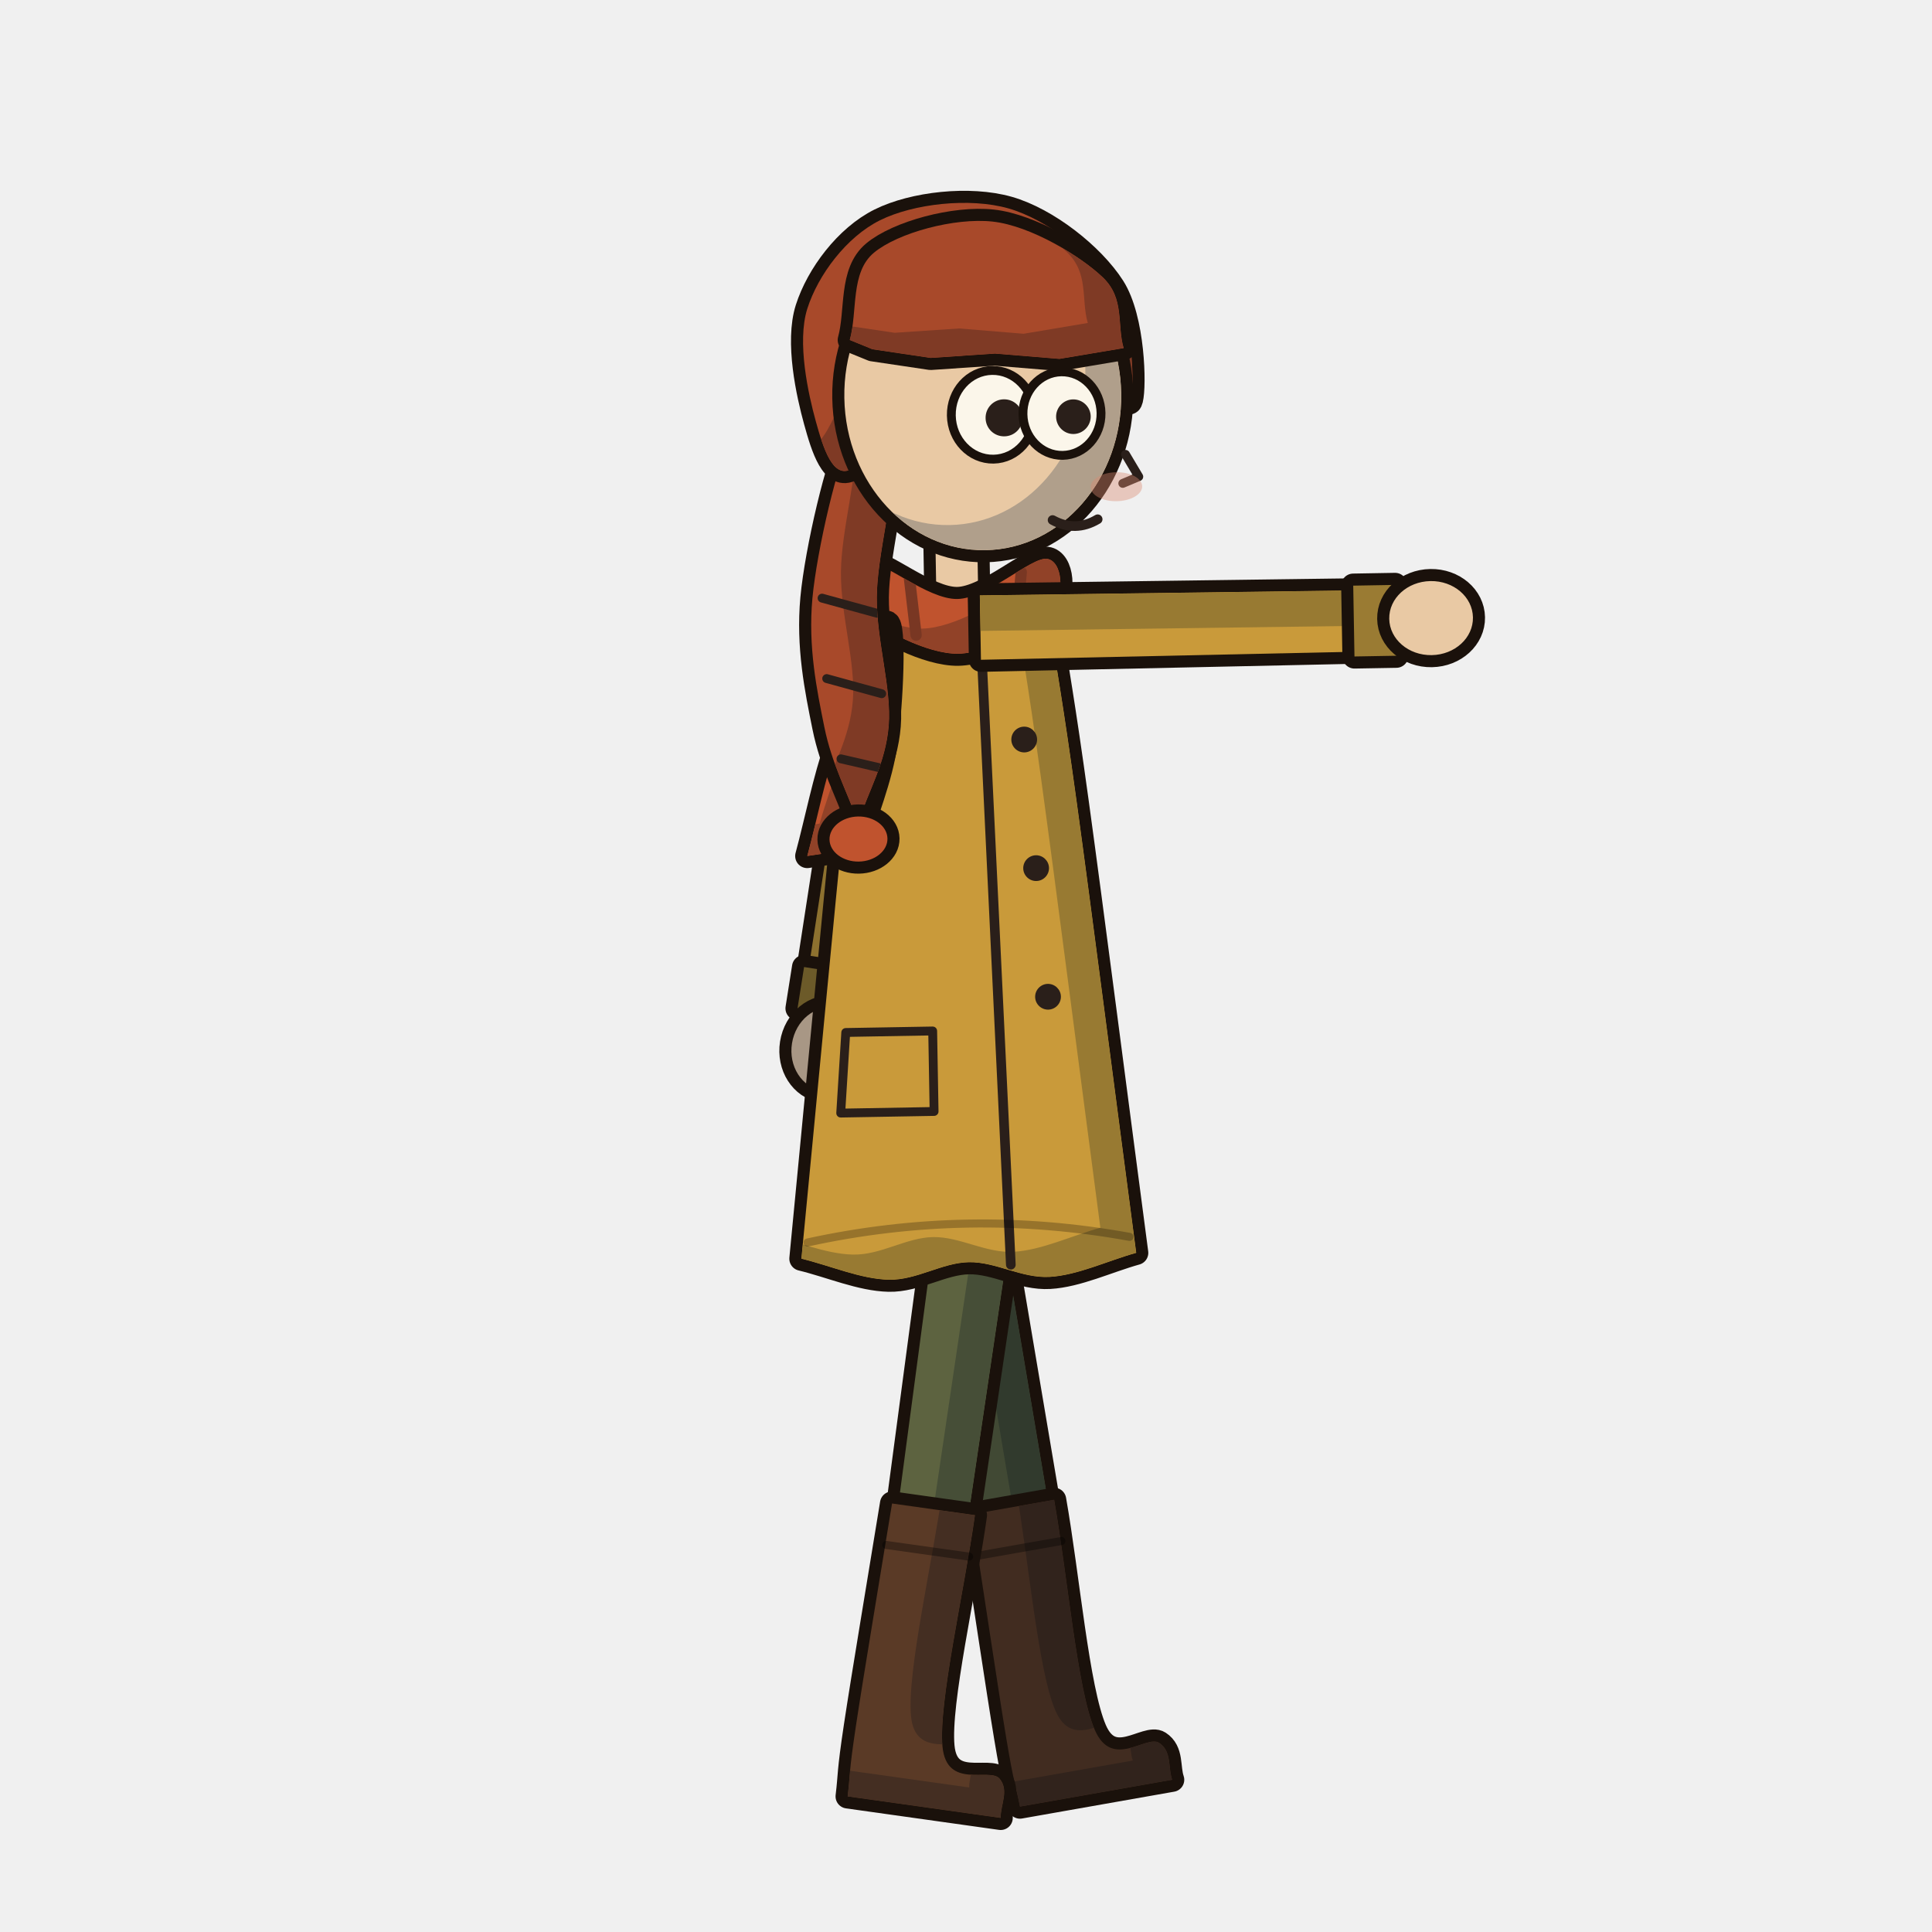
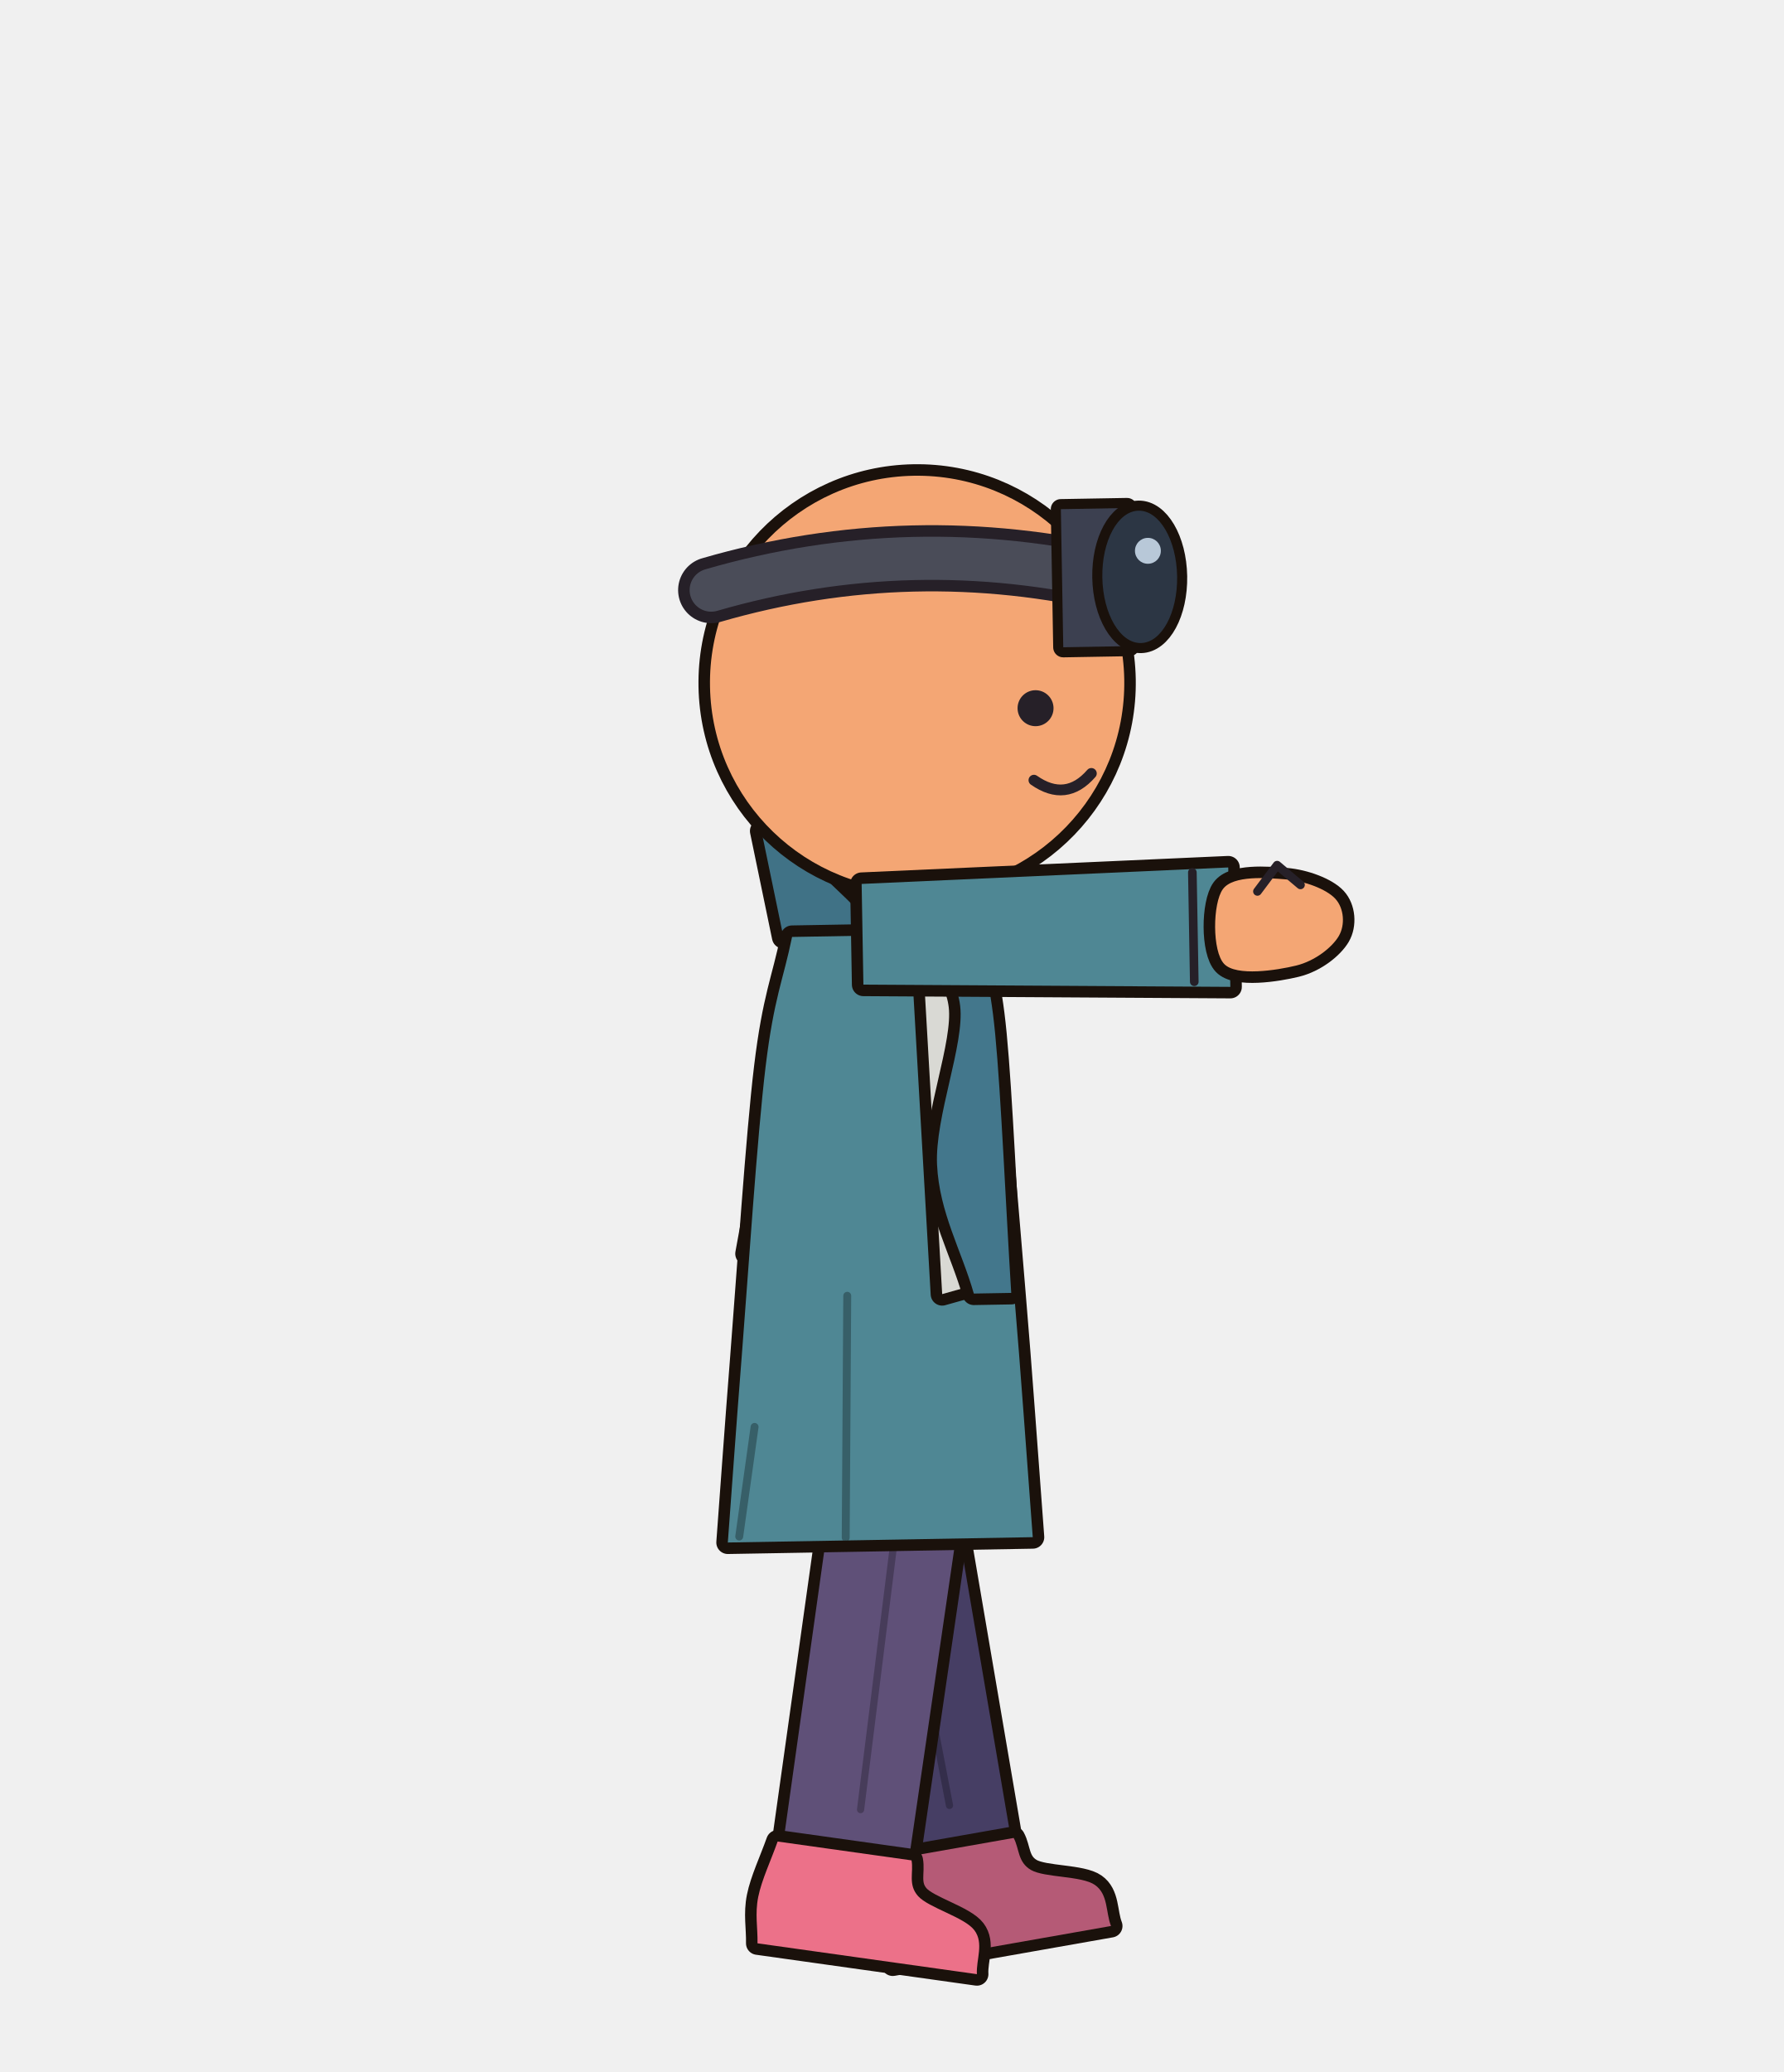
- <svg xmlns="http://www.w3.org/2000/svg" width="120" height="120" viewBox="-60 -112 120 120">
-   <g transform="translate(0 -44) rotate(-1)">
-     <g transform="translate(-4 -29) rotate(10)">
-       <path d="M-2 -1.6L2 -1.6L1.9 23L-1.9 23Z" fill="#1a110b" stroke="#1a110b" stroke-width="1.5" stroke-linejoin="round" />
-       <path d="M-2 -1.6L2 -1.6L1.9 23L-1.9 23Z" fill="#8d712f" />
-       <clipPath id="c1134">
-         <path d="M-2 -1.6L2 -1.6L1.9 23L-1.9 23Z" />
-       </clipPath>
-       <g clip-path="url(#c1134)">
-         <mask id="m1134" maskUnits="userSpaceOnUse" x="-600" y="-600" width="1200" height="1200">
-           <rect x="-600" y="-600" width="1200" height="1200" fill="#fff" />
-           <path d="M-2 -1.6L2 -1.6L1.9 23L-1.9 23Z" fill="#000" transform="translate(-2.2 -1.6)" />
-         </mask>
-         <g mask="url(#m1134)">
-           <rect x="-600" y="-600" width="1200" height="1200" fill="#6b5929" />
-         </g>
-       </g>
-       <path d="M-2.2 21.6L2.2 21.6L2.2 24.2L-2.2 24.2Z" fill="#1a110b" stroke="#1a110b" stroke-width="1.5" stroke-linejoin="round" />
-       <path d="M-2.2 21.6L2.2 21.6L2.2 24.2L-2.2 24.2Z" fill="#6c5a29" />
-       <path d="M-2.2 26.4C-2.2 24.96 -1.17 23.8 0.1 23.8C1.37 23.8 2.4 24.96 2.4 26.4C2.4 27.84 1.37 29 0.1 29C-1.17 29 -2.2 27.84 -2.2 26.4Z" fill="#1a110b" stroke="#1a110b" stroke-width="1.5" stroke-linejoin="round" />
-       <path d="M-2.2 26.4C-2.2 24.96 -1.17 23.8 0.1 23.8C1.37 23.8 2.4 24.96 2.4 26.4C2.4 27.84 1.37 29 0.1 29C-1.17 29 -2.2 27.84 -2.2 26.4Z" fill="#a89785" />
+ <svg xmlns="http://www.w3.org/2000/svg" width="124" height="144" viewBox="-62 -136 124 144">
+   <g transform="translate(0 -40) rotate(-1)">
+     <g transform="translate(-2 -31) rotate(10)">
+       <path d="M-3.4 -2.5L3.6 -2.5L4.3 23L-4 23Z" fill="#1a110b" stroke="#1a110b" stroke-width="1.6" stroke-linejoin="round" />
+       <path d="M-3.4 -2.5L3.6 -2.5L4.3 23L-4 23Z" fill="#3c6b7e" />
+       <path d="M-3.6 20.5L4 20.5" fill="none" stroke="#262028" stroke-width="0.6" stroke-opacity="1" stroke-linecap="round" stroke-linejoin="round" />
+       <path d="M-2.4 22.6C-1.5 21.77 1.83 21.87 2.8 22.6C3.77 23.33 3.53 25.7 3.4 27C3.27 28.3 2.67 29.8 2 30.4C1.33 31 0.17 31.07 -0.6 30.6C-1.37 30.13 -2.3 28.93 -2.6 27.6C-2.9 26.27 -3.3 23.43 -2.4 22.6Z" fill="#1a110b" stroke="#1a110b" stroke-width="1.6" stroke-linejoin="round" />
+       <path d="M-2.4 22.6C-1.5 21.77 1.83 21.87 2.8 22.6C3.77 23.33 3.53 25.7 3.4 27C3.27 28.3 2.67 29.8 2 30.4C1.33 31 0.17 31.07 -0.6 30.6C-1.37 30.13 -2.3 28.93 -2.6 27.6C-2.9 26.27 -3.3 23.43 -2.4 22.6Z" fill="#c18967" />
+       <path d="M2.6 25L4.4 26.4L3 28" fill="none" stroke="#262028" stroke-width="0.6" stroke-opacity="1" stroke-linecap="round" stroke-linejoin="round" />
    </g>
  </g>
-   <g transform="translate(-1.6 -44) rotate(-10) scale(1 1)">
-     <path d="M-2.4 -1L2.4 -1L2.1 40L-2.1 40Z" fill="#1a110b" stroke="#1a110b" stroke-width="1.5" stroke-linejoin="round" />
-     <path d="M-2.4 -1L2.4 -1L2.1 40L-2.1 40Z" fill="#414934" />
-     <clipPath id="c1137">
-       <path d="M-2.4 -1L2.4 -1L2.1 40L-2.1 40Z" />
+   <g transform="translate(-1.6 -40) rotate(-10) scale(1 1)">
+     <path d="M-4.6 -2L4.4 -2L4.2 34.5L-4.6 34.5Z" fill="#1a110b" stroke="#1a110b" stroke-width="1.6" stroke-linejoin="round" />
+     <path d="M-4.6 -2L4.4 -2L4.2 34.5L-4.6 34.5Z" fill="#463e64" />
+     <path d="M0 4L0.4 30" fill="none" stroke="#000" stroke-width="0.5" stroke-opacity="0.25" stroke-linecap="round" stroke-linejoin="round" />
+     <path d="M-5 33C-1.87 33 1.27 33 4.4 33C4.67 33.8 4.37 34.7 5.2 35.4C6.03 36.1 8.6 36.4 9.4 37.2C10.2 38 9.8 39.2 10 40.2C4.87 40.2 -0.27 40.2 -5.4 40.2C-5.53 39.13 -5.87 38.2 -5.8 37C-5.73 35.8 -5.27 34.33 -5 33Z" fill="#1a110b" stroke="#1a110b" stroke-width="1.6" stroke-linejoin="round" />
+     <path d="M-5 33C-1.87 33 1.27 33 4.4 33C4.67 33.8 4.37 34.7 5.2 35.4C6.03 36.1 8.6 36.4 9.4 37.2C10.2 38 9.8 39.2 10 40.2C4.87 40.2 -0.27 40.2 -5.4 40.2C-5.53 39.13 -5.87 38.2 -5.8 37C-5.73 35.8 -5.27 34.33 -5 33Z" fill="#b55a76" />
+   </g>
+   <g transform="translate(1.6 -40) rotate(8) scale(1 1)">
+     <path d="M-4.6 -2L4.4 -2L4.2 34.5L-4.6 34.5Z" fill="#1a110b" stroke="#1a110b" stroke-width="1.6" stroke-linejoin="round" />
+     <path d="M-4.6 -2L4.4 -2L4.2 34.5L-4.6 34.5Z" fill="#5f5078" />
+     <path d="M0 4L0.4 30" fill="none" stroke="#000" stroke-width="0.5" stroke-opacity="0.25" stroke-linecap="round" stroke-linejoin="round" />
+     <path d="M-5 33C-1.87 33 1.27 33 4.4 33C4.67 33.8 4.37 34.7 5.2 35.4C6.03 36.1 8.6 36.4 9.4 37.2C10.2 38 9.8 39.2 10 40.2C4.87 40.2 -0.27 40.2 -5.4 40.2C-5.53 39.13 -5.87 38.2 -5.8 37C-5.73 35.8 -5.27 34.33 -5 33Z" fill="#1a110b" stroke="#1a110b" stroke-width="1.6" stroke-linejoin="round" />
+     <path d="M-5 33C-1.87 33 1.27 33 4.4 33C4.67 33.8 4.37 34.7 5.2 35.4C6.03 36.1 8.6 36.4 9.4 37.2C10.2 38 9.8 39.2 10 40.2C4.87 40.2 -0.27 40.2 -5.4 40.2C-5.53 39.13 -5.87 38.2 -5.8 37C-5.73 35.8 -5.27 34.33 -5 33Z" fill="#ec7189" />
+   </g>
+   <g transform="translate(0 -40) rotate(-1)">
+     <path d="M-2.4 -35L2.6 -35L2.6 -29L-2.4 -29Z" fill="#1a110b" stroke="#1a110b" stroke-width="1.6" stroke-linejoin="round" />
+     <path d="M-2.4 -35L2.6 -35L2.6 -29L-2.4 -29Z" fill="#f4a674" />
+     <path d="M-7 -31C-7.47 -33.47 -7.93 -35.93 -8.4 -38.4C-6.8 -37.13 -4.83 -35.83 -3.6 -34.6C-2.37 -33.37 -0.43 -31.6 -1 -31C-1.57 -30.4 -5 -31 -7 -31Z" fill="#1a110b" stroke="#1a110b" stroke-width="1.6" stroke-linejoin="round" />
+     <path d="M-7 -31C-7.47 -33.47 -7.93 -35.93 -8.4 -38.4C-6.8 -37.13 -4.83 -35.83 -3.6 -34.6C-2.37 -33.37 -0.43 -31.6 -1 -31C-1.57 -30.4 -5 -31 -7 -31Z" fill="#407286" />
+     <path d="M-6.4 -31C-7.07 -28 -7.73 -26.83 -8.4 -22C-9.07 -17.17 -9.87 -7.5 -10.4 -2C-10.93 3.5 -11.2 6.67 -11.6 11C-4.53 11 2.53 11 9.6 11C9.27 5.33 8.97 -0.5 8.6 -6C8.23 -11.5 7.87 -17.83 7.4 -22C6.93 -26.17 6.33 -28 5.8 -31C1.73 -31 -2.33 -31 -6.4 -31Z" fill="#1a110b" stroke="#1a110b" stroke-width="1.6" stroke-linejoin="round" />
+     <path d="M-6.4 -31C-7.07 -28 -7.73 -26.83 -8.4 -22C-9.07 -17.17 -9.87 -7.5 -10.4 -2C-10.93 3.5 -11.2 6.67 -11.6 11C-4.53 11 2.53 11 9.6 11C9.27 5.33 8.97 -0.5 8.6 -6C8.23 -11.5 7.87 -17.83 7.4 -22C6.93 -26.17 6.33 -28 5.8 -31C1.73 -31 -2.33 -31 -6.4 -31Z" fill="#4f8794" />
+     <clipPath id="c926">
+       <path d="M-6.4 -31C-7.07 -28 -7.73 -26.83 -8.4 -22C-9.07 -17.17 -9.87 -7.5 -10.4 -2C-10.93 3.5 -11.2 6.67 -11.6 11C-4.53 11 2.53 11 9.6 11C9.27 5.33 8.97 -0.5 8.6 -6C8.23 -11.5 7.87 -17.83 7.4 -22C6.93 -26.17 6.33 -28 5.8 -31C1.73 -31 -2.33 -31 -6.4 -31Z" />
    </clipPath>
-     <g clip-path="url(#c1137)">
-       <mask id="m1137" maskUnits="userSpaceOnUse" x="-600" y="-600" width="1200" height="1200">
-         <rect x="-600" y="-600" width="1200" height="1200" fill="#fff" />
-         <path d="M-2.4 -1L2.4 -1L2.1 40L-2.1 40Z" fill="#000" transform="translate(-2.2 -1.6)" />
-       </mask>
-       <g mask="url(#m1137)">
-         <rect x="-600" y="-600" width="1200" height="1200" fill="#313a2d" />
-       </g>
+     <g clip-path="url(#c926)">
+       <path d="M-9.6 3L-10.8 10.6M-3 -6L-3.4 10.8" fill="none" stroke="#000" stroke-width="0.55" stroke-opacity="0.3" stroke-linecap="round" stroke-linejoin="round" />
    </g>
-     <path d="M-2.6 26C-0.87 26 0.87 26 2.6 26C2.6 30.83 1.97 37.83 2.6 40.5C3.23 43.17 5.7 41.35 6.4 42C7.1 42.65 6.67 43.6 6.8 44.4C3.6 44.4 0.4 44.4 -2.8 44.4C-2.83 42.93 -2.93 43.07 -2.9 40C-2.87 36.93 -2.7 30.67 -2.6 26Z" fill="#1a110b" stroke="#1a110b" stroke-width="1.5" stroke-linejoin="round" />
-     <path d="M-2.6 26C-0.87 26 0.87 26 2.6 26C2.6 30.83 1.97 37.83 2.6 40.5C3.23 43.17 5.7 41.35 6.4 42C7.1 42.65 6.67 43.6 6.8 44.4C3.6 44.4 0.4 44.4 -2.8 44.4C-2.83 42.93 -2.93 43.07 -2.9 40C-2.87 36.93 -2.7 30.67 -2.6 26Z" fill="#412c20" />
-     <clipPath id="c1138">
-       <path d="M-2.6 26C-0.87 26 0.87 26 2.6 26C2.6 30.83 1.97 37.83 2.6 40.5C3.23 43.17 5.7 41.35 6.4 42C7.1 42.65 6.67 43.6 6.8 44.4C3.6 44.4 0.4 44.4 -2.8 44.4C-2.83 42.93 -2.93 43.07 -2.9 40C-2.87 36.93 -2.7 30.67 -2.6 26Z" />
-     </clipPath>
-     <g clip-path="url(#c1138)">
-       <mask id="m1138" maskUnits="userSpaceOnUse" x="-600" y="-600" width="1200" height="1200">
-         <rect x="-600" y="-600" width="1200" height="1200" fill="#fff" />
-         <path d="M-2.6 26C-0.87 26 0.87 26 2.6 26C2.6 30.83 1.97 37.83 2.6 40.5C3.23 43.17 5.7 41.35 6.4 42C7.1 42.65 6.67 43.6 6.8 44.4C3.6 44.4 0.4 44.4 -2.8 44.4C-2.83 42.93 -2.93 43.07 -2.9 40C-2.87 36.93 -2.7 30.67 -2.6 26Z" fill="#000" transform="translate(-2.2 -1.6)" />
-       </mask>
-       <g mask="url(#m1138)">
-         <rect x="-600" y="-600" width="1200" height="1200" fill="#31231c" />
-       </g>
-     </g>
-     <path d="M-2.6 28.6L2.6 28.6" fill="none" stroke="#000" stroke-width="0.5" stroke-opacity="0.35" stroke-linecap="round" stroke-linejoin="round" />
-   </g>
-   <g transform="translate(1.6 -44) rotate(8) scale(1 1)">
-     <path d="M-2.4 -1L2.4 -1L2.1 40L-2.1 40Z" fill="#1a110b" stroke="#1a110b" stroke-width="1.5" stroke-linejoin="round" />
-     <path d="M-2.4 -1L2.4 -1L2.1 40L-2.1 40Z" fill="#5d6340" />
-     <clipPath id="c1139">
-       <path d="M-2.4 -1L2.4 -1L2.1 40L-2.1 40Z" />
-     </clipPath>
-     <g clip-path="url(#c1139)">
-       <mask id="m1139" maskUnits="userSpaceOnUse" x="-600" y="-600" width="1200" height="1200">
-         <rect x="-600" y="-600" width="1200" height="1200" fill="#fff" />
-         <path d="M-2.4 -1L2.4 -1L2.1 40L-2.1 40Z" fill="#000" transform="translate(-2.2 -1.6)" />
-       </mask>
-       <g mask="url(#m1139)">
-         <rect x="-600" y="-600" width="1200" height="1200" fill="#464e37" />
-       </g>
-     </g>
-     <path d="M-2.6 26C-0.87 26 0.87 26 2.6 26C2.6 30.83 1.97 37.83 2.6 40.5C3.23 43.17 5.7 41.35 6.4 42C7.1 42.65 6.67 43.6 6.8 44.4C3.6 44.4 0.4 44.4 -2.8 44.4C-2.83 42.93 -2.93 43.07 -2.9 40C-2.87 36.93 -2.7 30.67 -2.6 26Z" fill="#1a110b" stroke="#1a110b" stroke-width="1.5" stroke-linejoin="round" />
-     <path d="M-2.6 26C-0.87 26 0.87 26 2.6 26C2.6 30.83 1.97 37.83 2.6 40.5C3.23 43.17 5.7 41.35 6.4 42C7.1 42.65 6.67 43.6 6.8 44.4C3.6 44.4 0.4 44.4 -2.8 44.4C-2.83 42.93 -2.93 43.07 -2.9 40C-2.87 36.93 -2.7 30.67 -2.6 26Z" fill="#5a3a26" />
-     <clipPath id="c1140">
-       <path d="M-2.6 26C-0.87 26 0.87 26 2.6 26C2.6 30.83 1.97 37.83 2.6 40.5C3.23 43.17 5.7 41.35 6.4 42C7.1 42.65 6.67 43.6 6.8 44.4C3.6 44.4 0.4 44.4 -2.8 44.4C-2.83 42.93 -2.93 43.07 -2.9 40C-2.87 36.93 -2.7 30.67 -2.6 26Z" />
-     </clipPath>
-     <g clip-path="url(#c1140)">
-       <mask id="m1140" maskUnits="userSpaceOnUse" x="-600" y="-600" width="1200" height="1200">
-         <rect x="-600" y="-600" width="1200" height="1200" fill="#fff" />
-         <path d="M-2.6 26C-0.87 26 0.87 26 2.6 26C2.6 30.83 1.97 37.83 2.6 40.5C3.23 43.17 5.7 41.35 6.4 42C7.1 42.65 6.67 43.6 6.8 44.4C3.6 44.4 0.4 44.4 -2.8 44.4C-2.83 42.93 -2.93 43.07 -2.9 40C-2.87 36.93 -2.7 30.67 -2.6 26Z" fill="#000" transform="translate(-2.2 -1.6)" />
-       </mask>
-       <g mask="url(#m1140)">
-         <rect x="-600" y="-600" width="1200" height="1200" fill="#442e22" />
-       </g>
-     </g>
-     <path d="M-2.6 28.6L2.6 28.6" fill="none" stroke="#000" stroke-width="0.5" stroke-opacity="0.35" stroke-linecap="round" stroke-linejoin="round" />
-   </g>
-   <g transform="translate(0 -44) rotate(-1)">
-     <path d="M-1.3 -35L1.3 -35L1.3 -29L-1.3 -29Z" fill="#1a110b" stroke="#1a110b" stroke-width="1.5" stroke-linejoin="round" />
-     <path d="M-1.3 -35L1.3 -35L1.3 -29L-1.3 -29Z" fill="#e9c9a4" />
-     <path d="M-5.6 -30C-1.87 -30 1.87 -30 5.6 -30C6.13 -26 6.4 -24.67 7.2 -18C8 -11.33 9.33 0.67 10.4 10C8.6 10.47 6.73 11.33 5 11.4C3.27 11.47 1.67 10.4 0 10.4C-1.67 10.4 -3.27 11.47 -5 11.4C-6.73 11.33 -8.6 10.47 -10.4 10C-9.33 0.67 -8 -11.33 -7.2 -18C-6.4 -24.67 -6.13 -26 -5.6 -30Z" fill="#1a110b" stroke="#1a110b" stroke-width="1.5" stroke-linejoin="round" />
-     <path d="M-5.6 -30C-1.87 -30 1.87 -30 5.6 -30C6.13 -26 6.4 -24.67 7.2 -18C8 -11.33 9.33 0.67 10.4 10C8.6 10.47 6.73 11.33 5 11.4C3.27 11.47 1.67 10.4 0 10.4C-1.67 10.4 -3.27 11.47 -5 11.4C-6.73 11.33 -8.6 10.47 -10.4 10C-9.33 0.67 -8 -11.33 -7.2 -18C-6.4 -24.67 -6.13 -26 -5.6 -30Z" fill="#c99a3a" />
-     <clipPath id="c1142">
-       <path d="M-5.6 -30C-1.87 -30 1.87 -30 5.6 -30C6.13 -26 6.4 -24.67 7.2 -18C8 -11.33 9.33 0.67 10.4 10C8.6 10.47 6.73 11.33 5 11.4C3.27 11.47 1.67 10.4 0 10.4C-1.67 10.4 -3.27 11.47 -5 11.4C-6.73 11.33 -8.6 10.47 -10.4 10C-9.33 0.67 -8 -11.33 -7.2 -18C-6.4 -24.67 -6.13 -26 -5.6 -30Z" />
-     </clipPath>
-     <g clip-path="url(#c1142)">
-       <mask id="m1142" maskUnits="userSpaceOnUse" x="-600" y="-600" width="1200" height="1200">
-         <rect x="-600" y="-600" width="1200" height="1200" fill="#fff" />
-         <path d="M-5.6 -30C-1.87 -30 1.87 -30 5.6 -30C6.13 -26 6.4 -24.67 7.2 -18C8 -11.33 9.33 0.67 10.4 10C8.6 10.47 6.73 11.33 5 11.4C3.27 11.47 1.67 10.4 0 10.4C-1.67 10.4 -3.27 11.47 -5 11.4C-6.73 11.33 -8.6 10.47 -10.4 10C-9.33 0.67 -8 -11.33 -7.2 -18C-6.4 -24.67 -6.13 -26 -5.6 -30Z" fill="#000" transform="translate(-2.2 -1.6)" />
-       </mask>
-       <g mask="url(#m1142)">
-         <rect x="-600" y="-600" width="1200" height="1200" fill="#987a32" />
-       </g>
-       <path d="M1.4 -29L2.6 10.6" fill="none" stroke="#2a1f1a" stroke-width="0.6" stroke-opacity="1" stroke-linecap="round" stroke-linejoin="round" />
-       <path d="M3.2 -22C3.2 -22.44 3.56 -22.8 4 -22.8C4.44 -22.8 4.8 -22.44 4.8 -22C4.8 -21.56 4.44 -21.2 4 -21.2C3.56 -21.2 3.2 -21.56 3.2 -22Z" fill="#2a1f1a" />
-       <path d="M3.8 -14C3.8 -14.44 4.16 -14.8 4.6 -14.8C5.04 -14.8 5.4 -14.44 5.4 -14C5.4 -13.56 5.04 -13.2 4.6 -13.2C4.16 -13.2 3.8 -13.56 3.8 -14Z" fill="#2a1f1a" />
-       <path d="M4.4 -6C4.4 -6.44 4.76 -6.8 5.2 -6.8C5.64 -6.8 6 -6.44 6 -6C6 -5.56 5.64 -5.2 5.2 -5.2C4.76 -5.2 4.4 -5.56 4.4 -6Z" fill="#2a1f1a" />
-       <path d="M-7.4 -4L-2 -4L-2 1L-7.8 1Z" fill="none" stroke="#2a1f1a" stroke-width="0.55" stroke-opacity="1" stroke-linecap="round" stroke-linejoin="round" />
-       <path d="M-10 9Q0 7 10 9" fill="none" stroke="#000" stroke-width="0.5" stroke-opacity="0.25" stroke-linecap="round" stroke-linejoin="round" />
-     </g>
-     <path d="M-5.8 -30C-4.87 -29.03 -1.93 -27.4 0 -27.4C1.93 -27.4 4.87 -29.03 5.8 -30C6.73 -30.97 6.57 -33.07 5.6 -33.2C4.63 -33.33 1.87 -30.8 0 -30.8C-1.87 -30.8 -4.63 -33.33 -5.6 -33.2C-6.57 -33.07 -6.73 -30.97 -5.8 -30Z" fill="#1a110b" stroke="#1a110b" stroke-width="1.5" stroke-linejoin="round" />
-     <path d="M-5.8 -30C-4.87 -29.03 -1.93 -27.4 0 -27.4C1.93 -27.4 4.87 -29.03 5.8 -30C6.73 -30.97 6.57 -33.07 5.6 -33.2C4.63 -33.33 1.87 -30.8 0 -30.8C-1.87 -30.8 -4.63 -33.33 -5.6 -33.2C-6.57 -33.07 -6.73 -30.97 -5.8 -30Z" fill="#c0532e" />
-     <clipPath id="c1143">
-       <path d="M-5.8 -30C-4.87 -29.03 -1.93 -27.4 0 -27.4C1.93 -27.4 4.87 -29.03 5.8 -30C6.73 -30.97 6.57 -33.07 5.6 -33.2C4.63 -33.33 1.87 -30.8 0 -30.8C-1.87 -30.8 -4.63 -33.33 -5.6 -33.2C-6.57 -33.07 -6.73 -30.97 -5.8 -30Z" />
-     </clipPath>
-     <g clip-path="url(#c1143)">
-       <mask id="m1143" maskUnits="userSpaceOnUse" x="-600" y="-600" width="1200" height="1200">
-         <rect x="-600" y="-600" width="1200" height="1200" fill="#fff" />
-         <path d="M-5.8 -30C-4.87 -29.03 -1.93 -27.4 0 -27.4C1.93 -27.4 4.87 -29.03 5.8 -30C6.73 -30.97 6.57 -33.07 5.6 -33.2C4.63 -33.33 1.87 -30.8 0 -30.8C-1.87 -30.8 -4.63 -33.33 -5.6 -33.2C-6.57 -33.07 -6.73 -30.97 -5.8 -30Z" fill="#000" transform="translate(-2.2 -1.6)" />
-       </mask>
-       <g mask="url(#m1143)">
-         <rect x="-600" y="-600" width="1200" height="1200" fill="#914228" />
-       </g>
-       <path d="M-3 -32.6L-2.6 -28.6M1 -31L1.2 -27.6M4 -32.4L3.6 -28.8" fill="none" stroke="#793723" stroke-width="0.7" stroke-opacity="1" stroke-linecap="round" stroke-linejoin="round" />
-     </g>
-     <path d="M-4.4 -29.4C-4.9 -29.4 -6.73 -24.4 -7.6 -22C-8.47 -19.6 -8.93 -17.33 -9.6 -15C-8.6 -15.13 -7.6 -15.27 -6.6 -15.4C-5.93 -17.6 -4.97 -19.67 -4.6 -22C-4.23 -24.33 -3.9 -29.4 -4.4 -29.4Z" fill="#1a110b" stroke="#1a110b" stroke-width="1.5" stroke-linejoin="round" />
-     <path d="M-4.4 -29.4C-4.9 -29.4 -6.73 -24.4 -7.6 -22C-8.47 -19.6 -8.93 -17.33 -9.6 -15C-8.6 -15.13 -7.6 -15.27 -6.6 -15.4C-5.93 -17.6 -4.97 -19.67 -4.6 -22C-4.23 -24.33 -3.9 -29.4 -4.4 -29.4Z" fill="#c0532e" />
-     <clipPath id="c1144">
-       <path d="M-4.4 -29.4C-4.9 -29.4 -6.73 -24.4 -7.6 -22C-8.47 -19.6 -8.93 -17.33 -9.6 -15C-8.6 -15.13 -7.6 -15.27 -6.6 -15.4C-5.93 -17.6 -4.97 -19.67 -4.6 -22C-4.23 -24.33 -3.9 -29.4 -4.4 -29.4Z" />
-     </clipPath>
-     <g clip-path="url(#c1144)">
-       <mask id="m1144" maskUnits="userSpaceOnUse" x="-600" y="-600" width="1200" height="1200">
-         <rect x="-600" y="-600" width="1200" height="1200" fill="#fff" />
-         <path d="M-4.4 -29.4C-4.9 -29.4 -6.73 -24.4 -7.6 -22C-8.47 -19.6 -8.93 -17.33 -9.6 -15C-8.6 -15.13 -7.6 -15.27 -6.6 -15.4C-5.93 -17.6 -4.97 -19.67 -4.6 -22C-4.23 -24.33 -3.9 -29.4 -4.4 -29.4Z" fill="#000" transform="translate(-2.2 -1.6)" />
-       </mask>
-       <g mask="url(#m1144)">
-         <rect x="-600" y="-600" width="1200" height="1200" fill="#914228" />
-       </g>
-     </g>
-     <g transform="translate(0.6 -33) rotate(0)">
-       <path d="M-7 -8C-7.83 -6.67 -9.27 -1 -9.6 2C-9.93 5 -9.43 7.67 -9 10C-8.57 12.33 -7.67 14 -7 16C-6.33 14 -5.23 12.33 -5 10C-4.77 7.67 -5.67 4.67 -5.6 2C-5.53 -0.67 -4.37 -4.33 -4.6 -6C-4.83 -7.67 -6.17 -9.33 -7 -8Z" fill="#1a110b" stroke="#1a110b" stroke-width="1.5" stroke-linejoin="round" />
-       <path d="M-7 -8C-7.83 -6.67 -9.27 -1 -9.6 2C-9.93 5 -9.43 7.67 -9 10C-8.57 12.33 -7.67 14 -7 16C-6.33 14 -5.23 12.33 -5 10C-4.77 7.67 -5.67 4.67 -5.6 2C-5.53 -0.67 -4.37 -4.33 -4.6 -6C-4.83 -7.67 -6.17 -9.33 -7 -8Z" fill="#a8492a" />
-       <clipPath id="c1145">
-         <path d="M-7 -8C-7.83 -6.67 -9.27 -1 -9.6 2C-9.93 5 -9.43 7.67 -9 10C-8.57 12.33 -7.67 14 -7 16C-6.33 14 -5.23 12.33 -5 10C-4.77 7.67 -5.67 4.67 -5.6 2C-5.53 -0.67 -4.37 -4.33 -4.6 -6C-4.83 -7.67 -6.17 -9.33 -7 -8Z" />
-       </clipPath>
-       <g clip-path="url(#c1145)">
-         <mask id="m1145" maskUnits="userSpaceOnUse" x="-600" y="-600" width="1200" height="1200">
-           <rect x="-600" y="-600" width="1200" height="1200" fill="#fff" />
-           <path d="M-7 -8C-7.83 -6.67 -9.27 -1 -9.6 2C-9.93 5 -9.43 7.67 -9 10C-8.57 12.33 -7.67 14 -7 16C-6.33 14 -5.23 12.33 -5 10C-4.77 7.67 -5.67 4.67 -5.6 2C-5.53 -0.67 -4.37 -4.33 -4.6 -6C-4.83 -7.67 -6.17 -9.33 -7 -8Z" fill="#000" transform="translate(-2.2 -1.6)" />
-         </mask>
-         <g mask="url(#m1145)">
-           <rect x="-600" y="-600" width="1200" height="1200" fill="#7f3a25" />
-         </g>
-         <path d="M-9 2L-5.6 3M-8.8 7L-5.4 8M-8 12L-5.6 12.6" fill="none" stroke="#2a1f1a" stroke-width="0.55" stroke-opacity="1" stroke-linecap="round" stroke-linejoin="round" />
-       </g>
-       <path d="M-8.8 17C-8.8 16.23 -7.99 15.6 -7 15.6C-6.01 15.6 -5.2 16.23 -5.2 17C-5.2 17.77 -6.01 18.4 -7 18.4C-7.99 18.4 -8.8 17.77 -8.8 17Z" fill="#1a110b" stroke="#1a110b" stroke-width="1.5" stroke-linejoin="round" />
-       <path d="M-8.8 17C-8.8 16.23 -7.99 15.6 -7 15.6C-6.01 15.6 -5.2 16.23 -5.2 17C-5.2 17.77 -6.01 18.4 -7 18.4C-7.99 18.4 -8.8 17.77 -8.8 17Z" fill="#c0532e" />
-       <path d="M-9.2 -9C-9.63 -10.67 -10.3 -13.93 -9.6 -16C-8.9 -18.07 -7.1 -20.4 -5 -21.4C-2.9 -22.4 0.6 -22.73 3 -22C5.4 -21.27 8.17 -19 9.4 -17C10.63 -15 10.63 -10.83 10.4 -10C10.17 -9.17 10.07 -11.5 8 -12C5.93 -12.5 0.5 -14 -2 -13C-4.5 -12 -5.8 -6.67 -7 -6C-8.2 -5.33 -8.77 -7.33 -9.2 -9Z" fill="#1a110b" stroke="#1a110b" stroke-width="1.5" stroke-linejoin="round" />
-       <path d="M-9.2 -9C-9.63 -10.67 -10.3 -13.93 -9.6 -16C-8.9 -18.07 -7.1 -20.4 -5 -21.4C-2.9 -22.4 0.6 -22.73 3 -22C5.4 -21.27 8.17 -19 9.4 -17C10.63 -15 10.63 -10.83 10.4 -10C10.17 -9.17 10.07 -11.5 8 -12C5.93 -12.5 0.5 -14 -2 -13C-4.5 -12 -5.8 -6.67 -7 -6C-8.2 -5.33 -8.77 -7.33 -9.2 -9Z" fill="#a8492a" />
-       <clipPath id="c1147">
-         <path d="M-9.2 -9C-9.63 -10.67 -10.3 -13.93 -9.6 -16C-8.9 -18.07 -7.1 -20.4 -5 -21.4C-2.9 -22.4 0.6 -22.73 3 -22C5.4 -21.27 8.17 -19 9.4 -17C10.63 -15 10.63 -10.83 10.4 -10C10.17 -9.17 10.07 -11.5 8 -12C5.93 -12.5 0.5 -14 -2 -13C-4.5 -12 -5.8 -6.67 -7 -6C-8.2 -5.33 -8.77 -7.33 -9.2 -9Z" />
-       </clipPath>
-       <g clip-path="url(#c1147)">
-         <mask id="m1147" maskUnits="userSpaceOnUse" x="-600" y="-600" width="1200" height="1200">
-           <rect x="-600" y="-600" width="1200" height="1200" fill="#fff" />
-           <path d="M-9.2 -9C-9.63 -10.67 -10.3 -13.93 -9.6 -16C-8.9 -18.07 -7.1 -20.4 -5 -21.4C-2.9 -22.4 0.6 -22.73 3 -22C5.4 -21.27 8.17 -19 9.4 -17C10.63 -15 10.63 -10.83 10.4 -10C10.17 -9.17 10.07 -11.5 8 -12C5.93 -12.5 0.5 -14 -2 -13C-4.5 -12 -5.8 -6.67 -7 -6C-8.2 -5.33 -8.77 -7.33 -9.2 -9Z" fill="#000" transform="translate(-2.2 -1.6)" />
-         </mask>
-         <g mask="url(#m1147)">
-           <rect x="-600" y="-600" width="1200" height="1200" fill="#7f3a25" />
-         </g>
-       </g>
-       <path d="M-7.4 -10.4C-7.4 -15.7 -3.55 -20 1.2 -20C5.95 -20 9.8 -15.7 9.8 -10.4C9.8 -5.1 5.95 -0.8 1.2 -0.8C-3.55 -0.8 -7.4 -5.1 -7.4 -10.4Z" fill="#1a110b" stroke="#1a110b" stroke-width="1.5" stroke-linejoin="round" />
-       <path d="M-7.4 -10.4C-7.4 -15.7 -3.55 -20 1.2 -20C5.95 -20 9.8 -15.7 9.8 -10.4C9.8 -5.1 5.95 -0.8 1.2 -0.8C-3.55 -0.8 -7.4 -5.1 -7.4 -10.4Z" fill="#e9c9a4" />
-       <clipPath id="c1148">
-         <path d="M-7.4 -10.4C-7.4 -15.7 -3.55 -20 1.2 -20C5.95 -20 9.8 -15.7 9.8 -10.4C9.8 -5.1 5.95 -0.8 1.2 -0.8C-3.55 -0.8 -7.4 -5.1 -7.4 -10.4Z" />
-       </clipPath>
-       <g clip-path="url(#c1148)">
-         <mask id="m1148" maskUnits="userSpaceOnUse" x="-600" y="-600" width="1200" height="1200">
-           <rect x="-600" y="-600" width="1200" height="1200" fill="#fff" />
-           <path d="M-7.4 -10.4C-7.4 -15.7 -3.55 -20 1.2 -20C5.95 -20 9.8 -15.7 9.8 -10.4C9.8 -5.1 5.95 -0.8 1.2 -0.8C-3.55 -0.8 -7.4 -5.1 -7.4 -10.4Z" fill="#000" transform="translate(-2.2 -1.6)" />
-         </mask>
-         <g mask="url(#m1148)">
-           <rect x="-600" y="-600" width="1200" height="1200" fill="#b09f8b" />
-         </g>
-       </g>
-       <path d="M-7 -14C-6.47 -15.8 -6.9 -18.2 -5.4 -19.4C-3.9 -20.6 -0.37 -21.5 2 -21.2C4.37 -20.9 7.47 -18.93 8.8 -17.6C10.13 -16.27 9.6 -14.67 10 -13.2C8.67 -13 7.33 -12.8 6 -12.6C4.67 -12.73 3.33 -12.87 2 -13C0.67 -12.93 -0.67 -12.87 -2 -12.8C-3.2 -13 -4.4 -13.2 -5.6 -13.4C-6.07 -13.6 -6.53 -13.8 -7 -14Z" fill="#1a110b" stroke="#1a110b" stroke-width="1.5" stroke-linejoin="round" />
-       <path d="M-7 -14C-6.47 -15.8 -6.9 -18.2 -5.4 -19.4C-3.9 -20.6 -0.37 -21.5 2 -21.2C4.37 -20.9 7.47 -18.93 8.8 -17.6C10.13 -16.27 9.6 -14.67 10 -13.2C8.67 -13 7.33 -12.8 6 -12.6C4.67 -12.73 3.33 -12.87 2 -13C0.67 -12.93 -0.67 -12.87 -2 -12.8C-3.2 -13 -4.4 -13.2 -5.6 -13.4C-6.07 -13.6 -6.53 -13.8 -7 -14Z" fill="#a8492a" />
-       <clipPath id="c1149">
-         <path d="M-7 -14C-6.47 -15.8 -6.9 -18.2 -5.4 -19.4C-3.9 -20.6 -0.37 -21.5 2 -21.2C4.37 -20.9 7.47 -18.93 8.8 -17.6C10.13 -16.27 9.6 -14.67 10 -13.2C8.67 -13 7.33 -12.8 6 -12.6C4.67 -12.73 3.33 -12.87 2 -13C0.67 -12.93 -0.67 -12.87 -2 -12.8C-3.2 -13 -4.4 -13.2 -5.6 -13.4C-6.07 -13.6 -6.53 -13.8 -7 -14Z" />
-       </clipPath>
-       <g clip-path="url(#c1149)">
-         <mask id="m1149" maskUnits="userSpaceOnUse" x="-600" y="-600" width="1200" height="1200">
-           <rect x="-600" y="-600" width="1200" height="1200" fill="#fff" />
-           <path d="M-7 -14C-6.47 -15.8 -6.9 -18.2 -5.4 -19.4C-3.9 -20.6 -0.37 -21.5 2 -21.2C4.37 -20.9 7.47 -18.93 8.8 -17.6C10.13 -16.27 9.6 -14.67 10 -13.2C8.67 -13 7.33 -12.8 6 -12.6C4.67 -12.73 3.33 -12.87 2 -13C0.67 -12.93 -0.67 -12.87 -2 -12.8C-3.2 -13 -4.4 -13.2 -5.6 -13.4C-6.07 -13.6 -6.53 -13.8 -7 -14Z" fill="#000" transform="translate(-2.2 -1.6)" />
-         </mask>
-         <g mask="url(#m1149)">
-           <rect x="-600" y="-600" width="1200" height="1200" fill="#7f3a25" />
-         </g>
-       </g>
-       <path d="M-0.5 -9.2C-0.5 -10.57 0.53 -11.68 1.8 -11.68C3.07 -11.68 4.1 -10.57 4.1 -9.2C4.1 -7.83 3.07 -6.72 1.8 -6.72C0.53 -6.72 -0.5 -7.83 -0.5 -9.2Z" fill="#1a110b" stroke="#1a110b" stroke-width="1.1" stroke-linejoin="round" />
-       <path d="M-0.5 -9.2C-0.5 -10.57 0.53 -11.68 1.8 -11.68C3.07 -11.68 4.1 -10.57 4.1 -9.2C4.1 -7.83 3.07 -6.72 1.8 -6.72C0.53 -6.72 -0.5 -7.83 -0.5 -9.2Z" fill="#fbf6ea" />
-       <path d="M1.35 -9C1.35 -9.64 1.86 -10.15 2.5 -10.15C3.14 -10.15 3.65 -9.64 3.65 -9C3.65 -8.36 3.14 -7.85 2.5 -7.85C1.86 -7.85 1.35 -8.36 1.35 -9Z" fill="#2a1f1a" />
-       <path d="M3.95 -9.2C3.95 -10.48 4.91 -11.52 6.1 -11.52C7.29 -11.52 8.25 -10.48 8.25 -9.2C8.25 -7.92 7.29 -6.88 6.1 -6.88C4.91 -6.88 3.95 -7.92 3.95 -9.2Z" fill="#1a110b" stroke="#1a110b" stroke-width="1.1" stroke-linejoin="round" />
-       <path d="M3.95 -9.2C3.95 -10.48 4.91 -11.52 6.1 -11.52C7.29 -11.52 8.25 -10.48 8.25 -9.2C8.25 -7.92 7.29 -6.88 6.1 -6.88C4.91 -6.88 3.95 -7.92 3.95 -9.2Z" fill="#fbf6ea" />
-       <path d="M5.73 -9C5.73 -9.59 6.21 -10.07 6.8 -10.07C7.39 -10.07 7.88 -9.59 7.88 -9C7.88 -8.41 7.39 -7.92 6.8 -7.92C6.21 -7.92 5.73 -8.41 5.73 -9Z" fill="#2a1f1a" />
-       <path d="M10 -6.6L10.8 -5.2L9.8 -4.8" fill="none" stroke="#2a1f1a" stroke-width="0.55" stroke-opacity="1" stroke-linecap="round" stroke-linejoin="round" />
-       <path d="M5.4 -2.6Q6.8 -1.8 8.2 -2.6" fill="none" stroke="#2a1f1a" stroke-width="0.6" stroke-opacity="1" stroke-linecap="round" stroke-linejoin="round" />
-       <path d="M7.8 -4.6C7.8 -5.1 8.52 -5.5 9.4 -5.5C10.28 -5.5 11 -5.1 11 -4.6C11 -4.1 10.28 -3.7 9.4 -3.7C8.52 -3.7 7.8 -4.1 7.8 -4.6Z" fill="#d98b72" fill-opacity="0.4" />
+     <path d="M2.6 -31L6.6 -30.6L7.4 -7L3.6 -6Z" fill="#1a110b" stroke="#1a110b" stroke-width="1.6" stroke-linejoin="round" />
+     <path d="M2.6 -31L6.6 -30.6L7.4 -7L3.6 -6Z" fill="#d9d9d4" />
+     <path d="M1.8 -31C2.93 -29.33 4.93 -28.67 5.2 -26C5.47 -23.33 3.3 -18.33 3.4 -15C3.5 -11.67 5 -9 5.8 -6C6.67 -6 7.53 -6 8.4 -6C8.13 -12 7.93 -19.83 7.6 -24C7.27 -28.17 6.8 -28.67 6.4 -31C4.87 -31 3.33 -31 1.8 -31Z" fill="#1a110b" stroke="#1a110b" stroke-width="1.6" stroke-linejoin="round" />
+     <path d="M1.8 -31C2.93 -29.33 4.93 -28.67 5.2 -26C5.47 -23.33 3.3 -18.33 3.4 -15C3.5 -11.67 5 -9 5.8 -6C6.67 -6 7.53 -6 8.4 -6C8.13 -12 7.93 -19.83 7.6 -24C7.27 -28.17 6.8 -28.67 6.4 -31C4.87 -31 3.33 -31 1.8 -31Z" fill="#43778c" />
+     <path d="M2.6 -31C2.3 -32.07 4.2 -35.27 5 -37.4C5.6 -35.27 7.2 -32.07 6.8 -31C6.4 -29.93 2.9 -29.93 2.6 -31Z" fill="#1a110b" stroke="#1a110b" stroke-width="1.6" stroke-linejoin="round" />
+     <path d="M2.6 -31C2.3 -32.07 4.2 -35.27 5 -37.4C5.6 -35.27 7.2 -32.07 6.8 -31C6.4 -29.93 2.9 -29.93 2.6 -31Z" fill="#4f8794" />
+     <g transform="translate(0.4 -33) rotate(0)">
+       <path d="M-12.2 -15.5C-12.2 -23.45 -5.75 -29.9 2.2 -29.9C10.15 -29.9 16.6 -23.45 16.6 -15.5C16.6 -7.55 10.15 -1.1 2.2 -1.1C-5.75 -1.1 -12.2 -7.55 -12.2 -15.5Z" fill="#1a110b" stroke="#1a110b" stroke-width="1.6" stroke-linejoin="round" />
+       <path d="M-12.2 -15.5C-12.2 -23.45 -5.75 -29.9 2.2 -29.9C10.15 -29.9 16.6 -23.45 16.6 -15.5C16.6 -7.55 10.15 -1.1 2.2 -1.1C-5.75 -1.1 -12.2 -7.55 -12.2 -15.5Z" fill="#f4a674" />
+       <path d="M-12 -22.2Q2 -26 16.2 -22.4" fill="none" stroke="#262028" stroke-width="4.6" stroke-opacity="1" stroke-linecap="round" stroke-linejoin="round" />
+       <path d="M-12 -22.2Q2 -26 16.2 -22.4" fill="none" stroke="#4a4c58" stroke-width="3" stroke-opacity="1" stroke-linecap="round" stroke-linejoin="round" />
+       <path d="M12.4 -27.4L17 -27.4L17 -17.8L12.4 -17.8Z" fill="#1a110b" stroke="#1a110b" stroke-width="1.4" stroke-linejoin="round" />
+       <path d="M12.4 -27.4L17 -27.4L17 -17.8L12.4 -17.8Z" fill="#3c4050" />
+       <path d="M15.2 -22.6C15.2 -25.14 16.36 -27.2 17.8 -27.2C19.24 -27.2 20.4 -25.14 20.4 -22.6C20.4 -20.06 19.24 -18 17.8 -18C16.36 -18 15.2 -20.06 15.2 -22.6Z" fill="#1a110b" stroke="#1a110b" stroke-width="1.4" stroke-linejoin="round" />
+       <path d="M15.2 -22.6C15.2 -25.14 16.36 -27.2 17.8 -27.2C19.24 -27.2 20.4 -25.14 20.4 -22.6C20.4 -20.06 19.24 -18 17.8 -18C16.36 -18 15.2 -20.06 15.2 -22.6Z" fill="#2c3644" />
+       <path d="M17.5 -24.4C17.5 -24.9 17.9 -25.3 18.4 -25.3C18.9 -25.3 19.3 -24.9 19.3 -24.4C19.3 -23.9 18.9 -23.5 18.4 -23.5C17.9 -23.5 17.5 -23.9 17.5 -24.4Z" fill="#b8c8d8" />
+       <path d="M9.15 -13.6C9.15 -14.29 9.71 -14.85 10.4 -14.85C11.09 -14.85 11.65 -14.29 11.65 -13.6C11.65 -12.91 11.09 -12.35 10.4 -12.35C9.71 -12.35 9.15 -12.91 9.15 -13.6Z" fill="#262028" />
+       <path d="M10.2 -8.6Q12.4 -7 14.2 -9" fill="none" stroke="#262028" stroke-width="0.75" stroke-opacity="1" stroke-linecap="round" stroke-linejoin="round" />
    </g>
  </g>
-   <g transform="translate(0 -44) rotate(-1)">
-     <g transform="translate(3 -29) rotate(-90)">
-       <path d="M-2 -1.6L2 -1.6L1.9 23L-1.9 23Z" fill="#1a110b" stroke="#1a110b" stroke-width="1.5" stroke-linejoin="round" />
-       <path d="M-2 -1.6L2 -1.6L1.9 23L-1.9 23Z" fill="#c99a3a" />
-       <clipPath id="c1152">
-         <path d="M-2 -1.6L2 -1.6L1.9 23L-1.9 23Z" />
-       </clipPath>
-       <g clip-path="url(#c1152)">
-         <mask id="m1152" maskUnits="userSpaceOnUse" x="-600" y="-600" width="1200" height="1200">
-           <rect x="-600" y="-600" width="1200" height="1200" fill="#fff" />
-           <path d="M-2 -1.6L2 -1.6L1.9 23L-1.9 23Z" fill="#000" transform="translate(-2.2 -1.6)" />
-         </mask>
-         <g mask="url(#m1152)">
-           <rect x="-600" y="-600" width="1200" height="1200" fill="#987a32" />
-         </g>
-       </g>
-       <path d="M-2.2 21.6L2.2 21.6L2.2 24.2L-2.2 24.2Z" fill="#1a110b" stroke="#1a110b" stroke-width="1.5" stroke-linejoin="round" />
-       <path d="M-2.2 21.6L2.2 21.6L2.2 24.2L-2.2 24.2Z" fill="#9a7b33" />
-       <path d="M-2.2 26.4C-2.2 24.96 -1.17 23.8 0.1 23.8C1.37 23.8 2.4 24.96 2.4 26.4C2.4 27.84 1.37 29 0.1 29C-1.17 29 -2.2 27.84 -2.2 26.4Z" fill="#1a110b" stroke="#1a110b" stroke-width="1.5" stroke-linejoin="round" />
-       <path d="M-2.2 26.4C-2.2 24.96 -1.17 23.8 0.1 23.8C1.37 23.8 2.4 24.96 2.4 26.4C2.4 27.84 1.37 29 0.1 29C-1.17 29 -2.2 27.84 -2.2 26.4Z" fill="#e9c9a4" />
+   <g transform="translate(0 -40) rotate(-1)">
+     <g transform="translate(1 -31) rotate(-90)">
+       <path d="M-3.4 -2.5L3.6 -2.5L4.3 23L-4 23Z" fill="#1a110b" stroke="#1a110b" stroke-width="1.6" stroke-linejoin="round" />
+       <path d="M-3.4 -2.5L3.6 -2.5L4.3 23L-4 23Z" fill="#4f8794" />
+       <path d="M-3.6 20.5L4 20.5" fill="none" stroke="#262028" stroke-width="0.6" stroke-opacity="1" stroke-linecap="round" stroke-linejoin="round" />
+       <path d="M-2.4 22.6C-1.5 21.77 1.83 21.87 2.8 22.6C3.77 23.33 3.53 25.7 3.4 27C3.27 28.3 2.67 29.8 2 30.4C1.33 31 0.17 31.07 -0.6 30.6C-1.37 30.13 -2.3 28.93 -2.6 27.6C-2.9 26.27 -3.3 23.43 -2.4 22.6Z" fill="#1a110b" stroke="#1a110b" stroke-width="1.6" stroke-linejoin="round" />
+       <path d="M-2.4 22.6C-1.5 21.77 1.83 21.87 2.8 22.6C3.77 23.33 3.53 25.7 3.4 27C3.27 28.3 2.67 29.8 2 30.4C1.33 31 0.17 31.07 -0.6 30.6C-1.37 30.13 -2.3 28.93 -2.6 27.6C-2.9 26.27 -3.3 23.43 -2.4 22.6Z" fill="#f4a674" />
+       <path d="M2.6 25L4.4 26.4L3 28" fill="none" stroke="#262028" stroke-width="0.6" stroke-opacity="1" stroke-linecap="round" stroke-linejoin="round" />
    </g>
  </g>
</svg>
